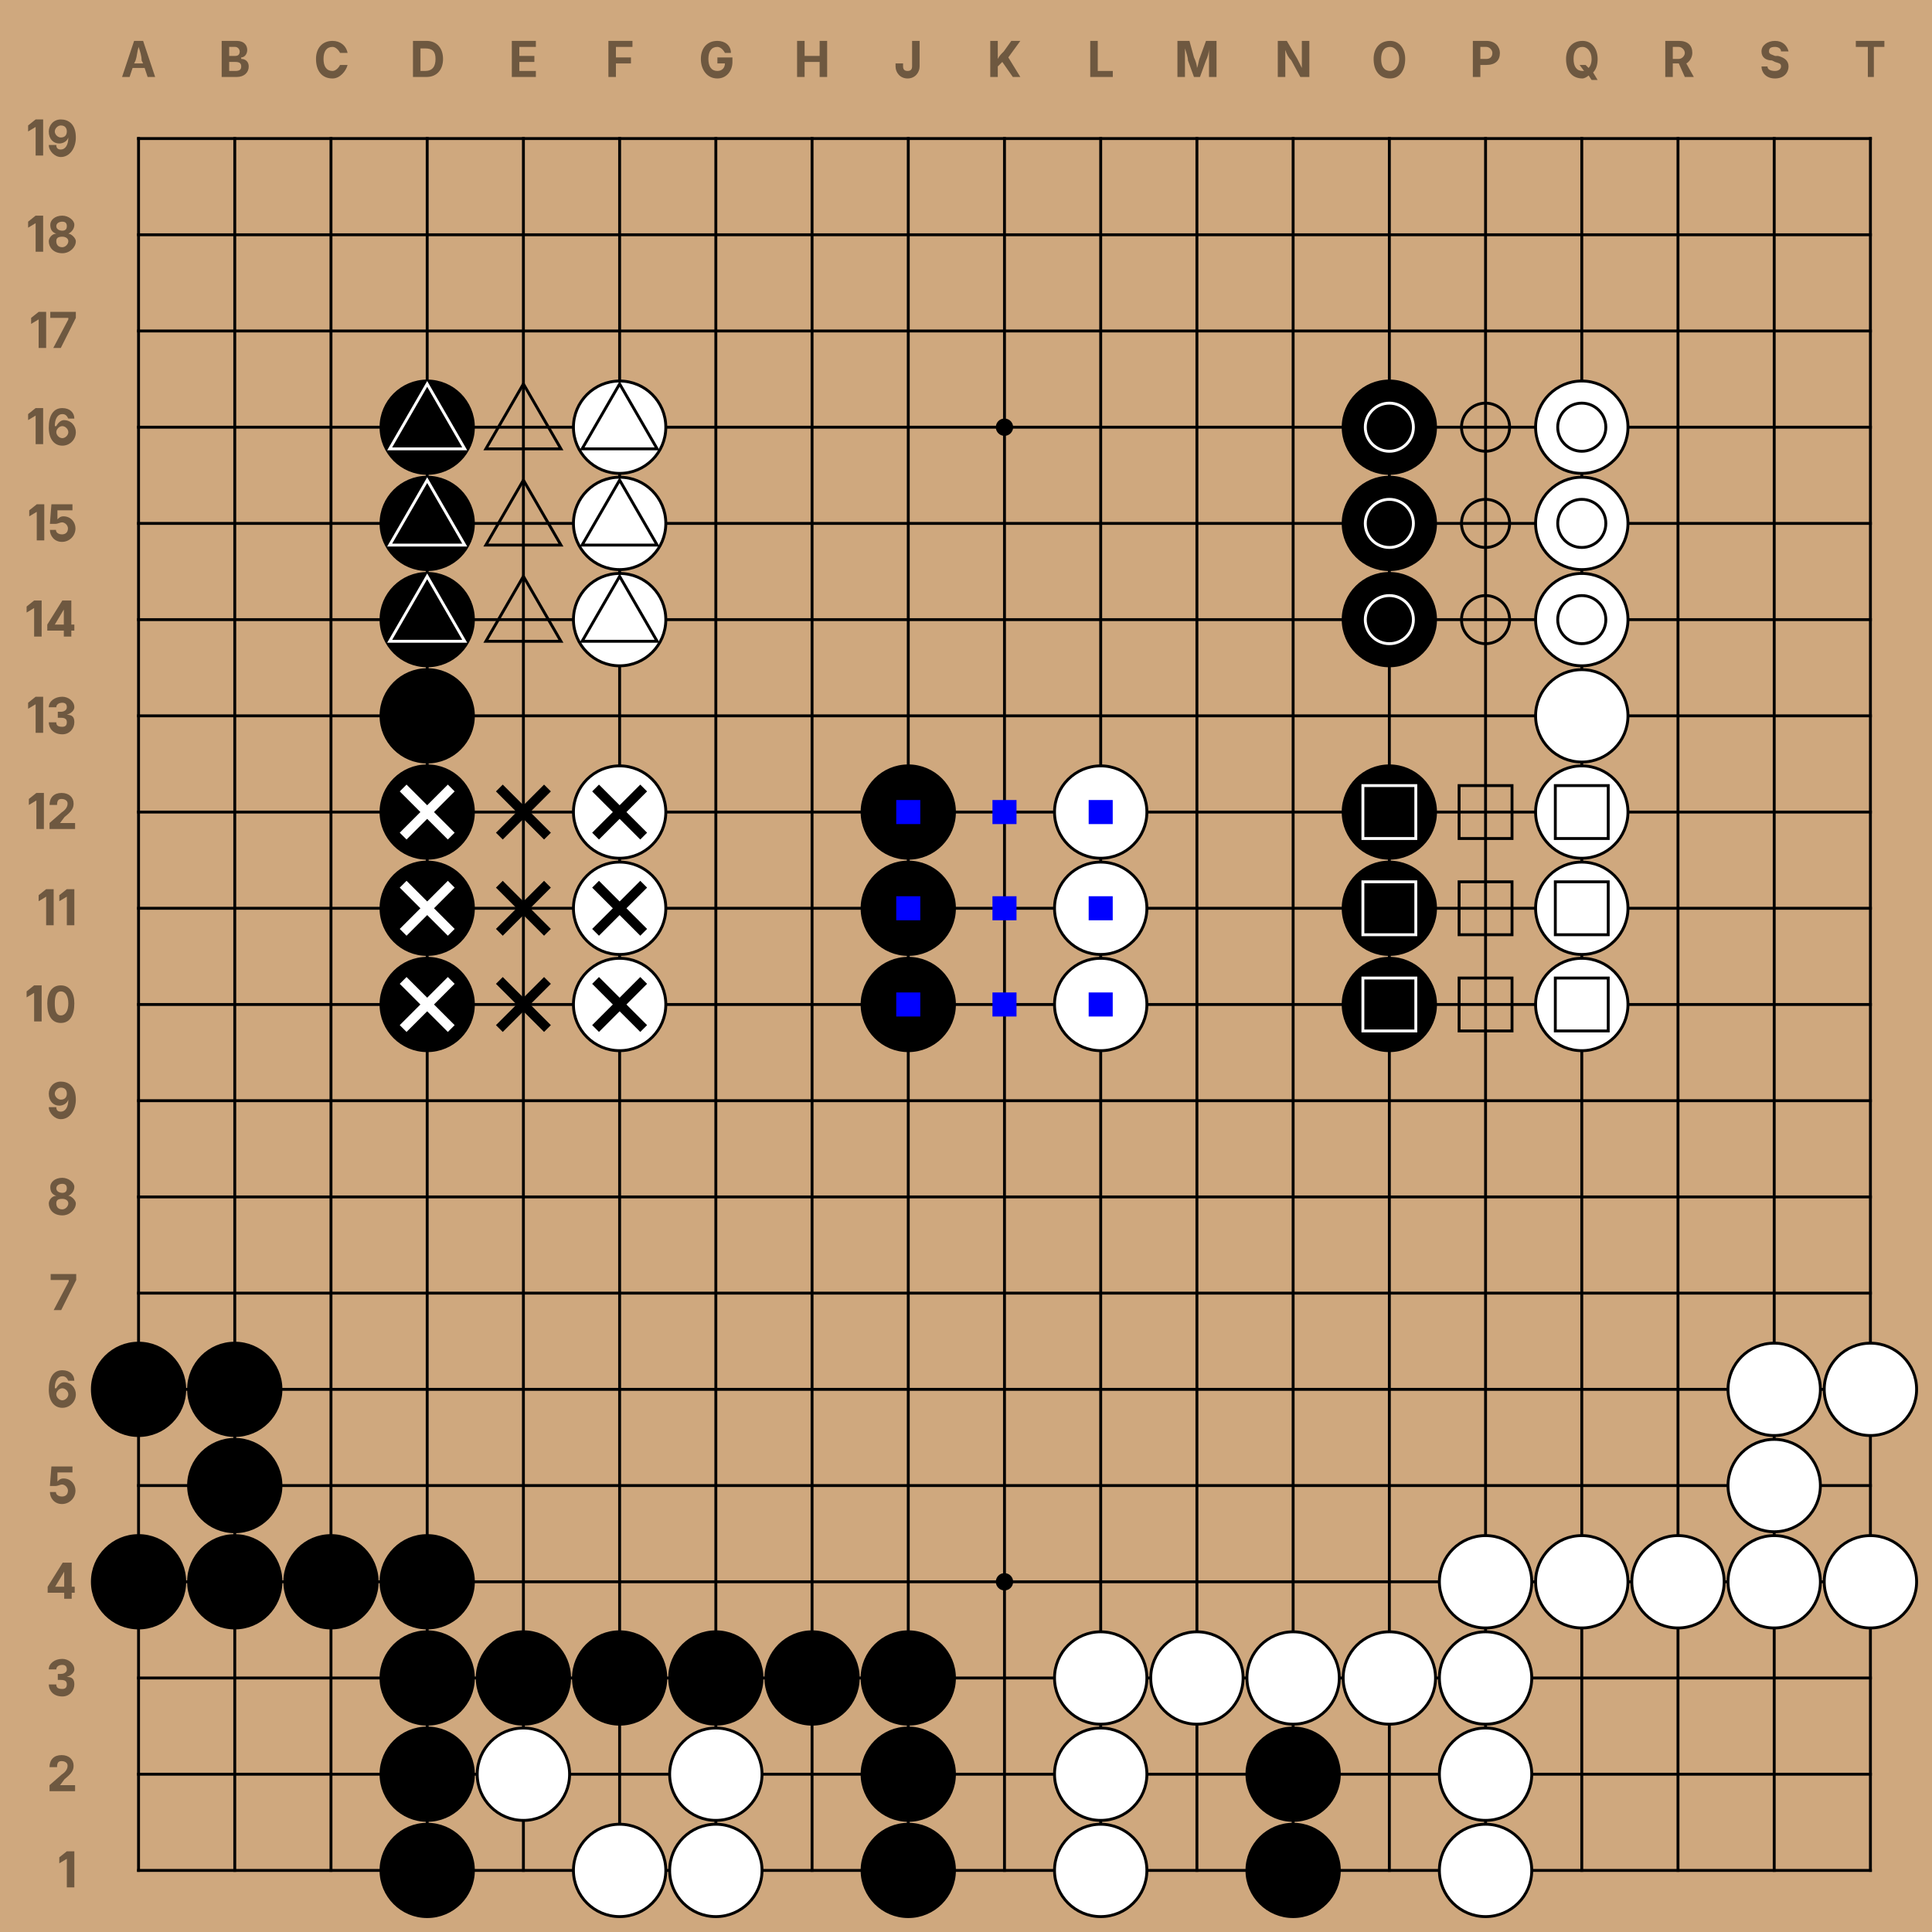
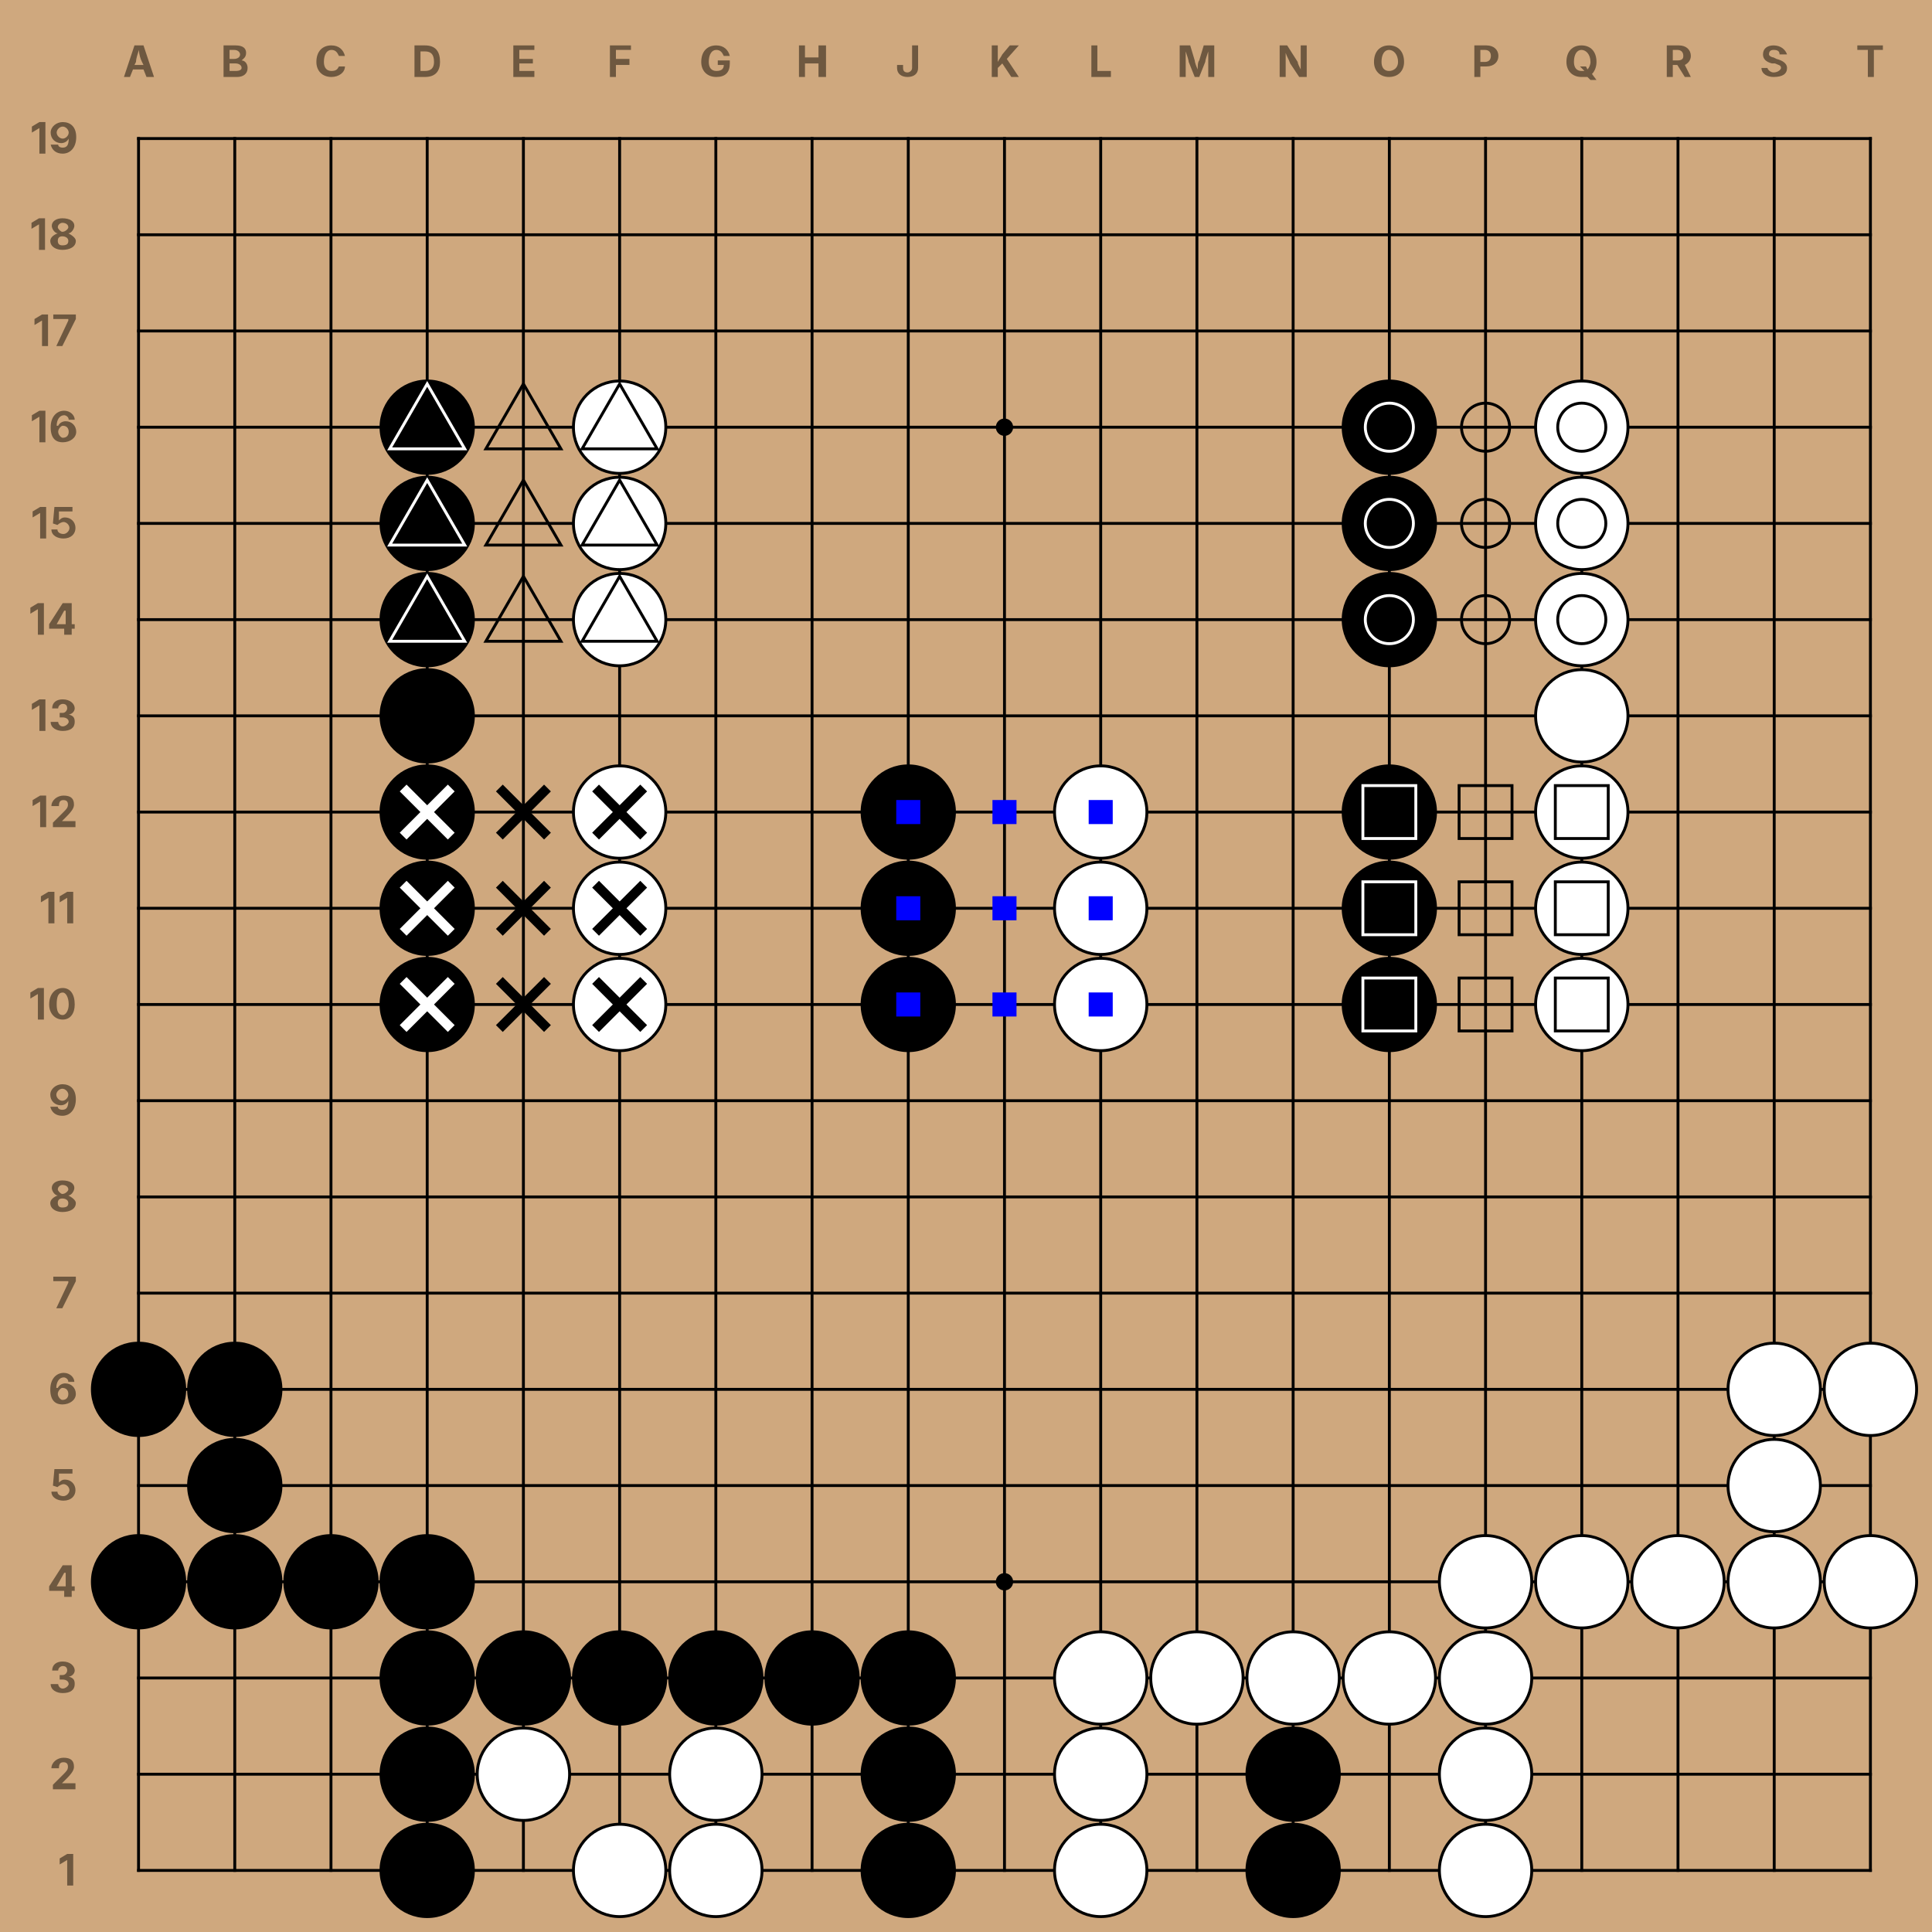
- <svg xmlns="http://www.w3.org/2000/svg" font-family="Inter" font-size="0.5" font-weight="700" viewBox="0 0 800 800" width="800">
+ <svg xmlns="http://www.w3.org/2000/svg" font-family="Inter" font-size="0.45" font-weight="700" viewBox="0 0 800 800" width="800">
  <defs>
    <clipPath id="board-clip">
      <rect height="19" width="19" x="-0.5" y="-0.5" />
    </clipPath>
    <marker id="linehead" markerHeight="4" markerWidth="4" refX="2" refY="2">
      <circle cx="2" cy="2" r="2" />
    </marker>
    <marker id="arrowhead" markerHeight="5" markerWidth="7" orient="auto" refX="7" refY="2.5">
      <polygon points="0 0, 7 2.5, 0 5" />
    </marker>
  </defs>
  <rect fill="#cfa87e" height="100%" width="100%" x="0" y="0" />
  <g id="diagram" transform="scale(39.8406, 39.8406)">
    <g id="board-view" transform="translate(1.44, 1.44)">
      <g clip-path="url(#board-clip)" id="goban">
        <g id="lines" stroke="black" stroke-linecap="square" stroke-width="0.03">
          <line x1="0" x2="0" y1="0" y2="18" />
          <line x1="1" x2="1" y1="0" y2="18" />
          <line x1="2" x2="2" y1="0" y2="18" />
          <line x1="3" x2="3" y1="0" y2="18" />
          <line x1="4" x2="4" y1="0" y2="18" />
          <line x1="5" x2="5" y1="0" y2="18" />
          <line x1="6" x2="6" y1="0" y2="18" />
          <line x1="7" x2="7" y1="0" y2="18" />
          <line x1="8" x2="8" y1="0" y2="18" />
          <line x1="9" x2="9" y1="0" y2="18" />
          <line x1="10" x2="10" y1="0" y2="18" />
          <line x1="11" x2="11" y1="0" y2="18" />
          <line x1="12" x2="12" y1="0" y2="18" />
          <line x1="13" x2="13" y1="0" y2="18" />
          <line x1="14" x2="14" y1="0" y2="18" />
          <line x1="15" x2="15" y1="0" y2="18" />
          <line x1="16" x2="16" y1="0" y2="18" />
          <line x1="17" x2="17" y1="0" y2="18" />
          <line x1="18" x2="18" y1="0" y2="18" />
          <line x1="0" x2="18" y1="0" y2="0" />
          <line x1="0" x2="18" y1="1" y2="1" />
          <line x1="0" x2="18" y1="2" y2="2" />
          <line x1="0" x2="18" y1="3" y2="3" />
          <line x1="0" x2="18" y1="4" y2="4" />
          <line x1="0" x2="18" y1="5" y2="5" />
          <line x1="0" x2="18" y1="6" y2="6" />
          <line x1="0" x2="18" y1="7" y2="7" />
          <line x1="0" x2="18" y1="8" y2="8" />
          <line x1="0" x2="18" y1="9" y2="9" />
          <line x1="0" x2="18" y1="10" y2="10" />
          <line x1="0" x2="18" y1="11" y2="11" />
          <line x1="0" x2="18" y1="12" y2="12" />
          <line x1="0" x2="18" y1="13" y2="13" />
          <line x1="0" x2="18" y1="14" y2="14" />
          <line x1="0" x2="18" y1="15" y2="15" />
          <line x1="0" x2="18" y1="16" y2="16" />
          <line x1="0" x2="18" y1="17" y2="17" />
          <line x1="0" x2="18" y1="18" y2="18" />
          <g fill="black" id="hoshi" stroke="none">
            <circle cx="3" cy="3" r="0.09" />
            <circle cx="3" cy="9" r="0.09" />
            <circle cx="3" cy="15" r="0.09" />
            <circle cx="9" cy="3" r="0.09" />
            <circle cx="9" cy="9" r="0.09" />
            <circle cx="9" cy="15" r="0.09" />
            <circle cx="15" cy="3" r="0.09" />
            <circle cx="15" cy="9" r="0.09" />
            <circle cx="15" cy="15" r="0.09" />
          </g>
        </g>
        <g id="stones" stroke="none">
          <circle cx="3" cy="3" fill="black" r="0.48" stroke="black" stroke-width="0.03" />
          <circle cx="5" cy="3" fill="white" r="0.48" stroke="black" stroke-width="0.03" />
          <circle cx="13" cy="3" fill="black" r="0.48" stroke="black" stroke-width="0.03" />
          <circle cx="15" cy="3" fill="white" r="0.48" stroke="black" stroke-width="0.03" />
          <circle cx="3" cy="4" fill="black" r="0.48" stroke="black" stroke-width="0.03" />
          <circle cx="5" cy="4" fill="white" r="0.48" stroke="black" stroke-width="0.03" />
          <circle cx="13" cy="4" fill="black" r="0.48" stroke="black" stroke-width="0.03" />
          <circle cx="15" cy="4" fill="white" r="0.48" stroke="black" stroke-width="0.03" />
          <circle cx="3" cy="5" fill="black" r="0.48" stroke="black" stroke-width="0.03" />
          <circle cx="5" cy="5" fill="white" r="0.48" stroke="black" stroke-width="0.03" />
          <circle cx="13" cy="5" fill="black" r="0.48" stroke="black" stroke-width="0.03" />
          <circle cx="15" cy="5" fill="white" r="0.48" stroke="black" stroke-width="0.03" />
          <circle cx="3" cy="6" fill="black" r="0.48" stroke="black" stroke-width="0.03" />
          <circle cx="15" cy="6" fill="white" r="0.48" stroke="black" stroke-width="0.03" />
          <circle cx="3" cy="7" fill="black" r="0.48" stroke="black" stroke-width="0.03" />
          <circle cx="5" cy="7" fill="white" r="0.48" stroke="black" stroke-width="0.03" />
          <circle cx="8" cy="7" fill="black" r="0.48" stroke="black" stroke-width="0.03" />
          <circle cx="10" cy="7" fill="white" r="0.48" stroke="black" stroke-width="0.03" />
          <circle cx="13" cy="7" fill="black" r="0.48" stroke="black" stroke-width="0.03" />
          <circle cx="15" cy="7" fill="white" r="0.48" stroke="black" stroke-width="0.03" />
          <circle cx="3" cy="8" fill="black" r="0.48" stroke="black" stroke-width="0.03" />
          <circle cx="5" cy="8" fill="white" r="0.48" stroke="black" stroke-width="0.03" />
          <circle cx="8" cy="8" fill="black" r="0.48" stroke="black" stroke-width="0.03" />
          <circle cx="10" cy="8" fill="white" r="0.48" stroke="black" stroke-width="0.03" />
          <circle cx="13" cy="8" fill="black" r="0.48" stroke="black" stroke-width="0.03" />
          <circle cx="15" cy="8" fill="white" r="0.48" stroke="black" stroke-width="0.03" />
          <circle cx="3" cy="9" fill="black" r="0.48" stroke="black" stroke-width="0.03" />
          <circle cx="5" cy="9" fill="white" r="0.48" stroke="black" stroke-width="0.03" />
          <circle cx="8" cy="9" fill="black" r="0.48" stroke="black" stroke-width="0.03" />
          <circle cx="10" cy="9" fill="white" r="0.48" stroke="black" stroke-width="0.03" />
          <circle cx="13" cy="9" fill="black" r="0.48" stroke="black" stroke-width="0.03" />
          <circle cx="15" cy="9" fill="white" r="0.48" stroke="black" stroke-width="0.03" />
          <circle cx="0" cy="13" fill="black" r="0.48" stroke="black" stroke-width="0.03" />
          <circle cx="1" cy="13" fill="black" r="0.48" stroke="black" stroke-width="0.03" />
          <circle cx="17" cy="13" fill="white" r="0.48" stroke="black" stroke-width="0.03" />
          <circle cx="18" cy="13" fill="white" r="0.48" stroke="black" stroke-width="0.03" />
          <circle cx="1" cy="14" fill="black" r="0.48" stroke="black" stroke-width="0.03" />
          <circle cx="17" cy="14" fill="white" r="0.48" stroke="black" stroke-width="0.03" />
          <circle cx="0" cy="15" fill="black" r="0.48" stroke="black" stroke-width="0.03" />
          <circle cx="1" cy="15" fill="black" r="0.48" stroke="black" stroke-width="0.03" />
          <circle cx="2" cy="15" fill="black" r="0.48" stroke="black" stroke-width="0.03" />
          <circle cx="3" cy="15" fill="black" r="0.48" stroke="black" stroke-width="0.03" />
          <circle cx="14" cy="15" fill="white" r="0.48" stroke="black" stroke-width="0.03" />
          <circle cx="15" cy="15" fill="white" r="0.48" stroke="black" stroke-width="0.03" />
          <circle cx="16" cy="15" fill="white" r="0.48" stroke="black" stroke-width="0.03" />
          <circle cx="17" cy="15" fill="white" r="0.48" stroke="black" stroke-width="0.03" />
          <circle cx="18" cy="15" fill="white" r="0.48" stroke="black" stroke-width="0.03" />
          <circle cx="3" cy="16" fill="black" r="0.48" stroke="black" stroke-width="0.03" />
          <circle cx="4" cy="16" fill="black" r="0.48" stroke="black" stroke-width="0.03" />
          <circle cx="5" cy="16" fill="black" r="0.48" stroke="black" stroke-width="0.03" />
          <circle cx="6" cy="16" fill="black" r="0.48" stroke="black" stroke-width="0.03" />
          <circle cx="7" cy="16" fill="black" r="0.48" stroke="black" stroke-width="0.03" />
          <circle cx="8" cy="16" fill="black" r="0.48" stroke="black" stroke-width="0.03" />
          <circle cx="10" cy="16" fill="white" r="0.48" stroke="black" stroke-width="0.03" />
          <circle cx="11" cy="16" fill="white" r="0.48" stroke="black" stroke-width="0.03" />
          <circle cx="12" cy="16" fill="white" r="0.48" stroke="black" stroke-width="0.03" />
          <circle cx="13" cy="16" fill="white" r="0.48" stroke="black" stroke-width="0.03" />
          <circle cx="14" cy="16" fill="white" r="0.48" stroke="black" stroke-width="0.03" />
          <circle cx="3" cy="17" fill="black" r="0.48" stroke="black" stroke-width="0.03" />
          <circle cx="4" cy="17" fill="white" r="0.48" stroke="black" stroke-width="0.03" />
          <circle cx="6" cy="17" fill="white" r="0.48" stroke="black" stroke-width="0.03" />
          <circle cx="8" cy="17" fill="black" r="0.48" stroke="black" stroke-width="0.03" />
          <circle cx="10" cy="17" fill="white" r="0.48" stroke="black" stroke-width="0.03" />
          <circle cx="12" cy="17" fill="black" r="0.48" stroke="black" stroke-width="0.03" />
          <circle cx="14" cy="17" fill="white" r="0.48" stroke="black" stroke-width="0.03" />
          <circle cx="3" cy="18" fill="black" r="0.48" stroke="black" stroke-width="0.03" />
          <circle cx="5" cy="18" fill="white" r="0.48" stroke="black" stroke-width="0.03" />
          <circle cx="6" cy="18" fill="white" r="0.48" stroke="black" stroke-width="0.03" />
          <circle cx="8" cy="18" fill="black" r="0.48" stroke="black" stroke-width="0.03" />
          <circle cx="10" cy="18" fill="white" r="0.48" stroke="black" stroke-width="0.03" />
          <circle cx="12" cy="18" fill="black" r="0.48" stroke="black" stroke-width="0.03" />
          <circle cx="14" cy="18" fill="white" r="0.48" stroke="black" stroke-width="0.03" />
        </g>
        <g id="markup-marks">
          <g stroke="white" stroke-width="0.1">
            <line x1="2.75" x2="3.25" y1="6.75" y2="7.25" />
            <line x1="2.75" x2="3.25" y1="7.25" y2="6.75" />
          </g>
          <g stroke="white" stroke-width="0.1">
            <line x1="2.75" x2="3.25" y1="7.75" y2="8.25" />
            <line x1="2.75" x2="3.25" y1="8.25" y2="7.75" />
          </g>
          <g stroke="white" stroke-width="0.1">
            <line x1="2.75" x2="3.25" y1="8.75" y2="9.25" />
            <line x1="2.75" x2="3.25" y1="9.25" y2="8.75" />
          </g>
          <g stroke="black" stroke-width="0.1">
            <line x1="3.75" x2="4.25" y1="6.75" y2="7.25" />
            <line x1="3.75" x2="4.25" y1="7.25" y2="6.75" />
          </g>
          <g stroke="black" stroke-width="0.1">
            <line x1="3.75" x2="4.25" y1="7.75" y2="8.25" />
            <line x1="3.75" x2="4.25" y1="8.25" y2="7.75" />
          </g>
          <g stroke="black" stroke-width="0.1">
            <line x1="3.75" x2="4.25" y1="8.75" y2="9.25" />
            <line x1="3.75" x2="4.25" y1="9.25" y2="8.75" />
          </g>
          <g stroke="black" stroke-width="0.1">
            <line x1="4.75" x2="5.25" y1="6.75" y2="7.25" />
            <line x1="4.75" x2="5.25" y1="7.25" y2="6.75" />
          </g>
          <g stroke="black" stroke-width="0.1">
            <line x1="4.75" x2="5.25" y1="7.75" y2="8.25" />
            <line x1="4.75" x2="5.25" y1="8.25" y2="7.75" />
          </g>
          <g stroke="black" stroke-width="0.1">
            <line x1="4.75" x2="5.25" y1="8.75" y2="9.25" />
            <line x1="4.75" x2="5.25" y1="9.25" y2="8.75" />
          </g>
        </g>
        <g id="markup-triangles">
          <g fill="none" stroke="white" stroke-width="0.03">
            <polygon points="3,2.55 2.61,3.225 3.39,3.225" />
          </g>
          <g fill="none" stroke="white" stroke-width="0.03">
            <polygon points="3,3.55 2.61,4.225 3.39,4.225" />
          </g>
          <g fill="none" stroke="white" stroke-width="0.03">
            <polygon points="3,4.55 2.61,5.225 3.39,5.225" />
          </g>
          <g fill="none" stroke="black" stroke-width="0.03">
            <polygon points="4,2.55 3.61,3.225 4.39,3.225" />
          </g>
          <g fill="none" stroke="black" stroke-width="0.03">
            <polygon points="4,3.55 3.61,4.225 4.39,4.225" />
          </g>
          <g fill="none" stroke="black" stroke-width="0.03">
            <polygon points="4,4.55 3.61,5.225 4.39,5.225" />
          </g>
          <g fill="none" stroke="black" stroke-width="0.03">
            <polygon points="5,2.55 4.61,3.225 5.39,3.225" />
          </g>
          <g fill="none" stroke="black" stroke-width="0.03">
            <polygon points="5,3.55 4.61,4.225 5.39,4.225" />
          </g>
          <g fill="none" stroke="black" stroke-width="0.03">
            <polygon points="5,4.55 4.61,5.225 5.39,5.225" />
          </g>
        </g>
        <g id="markup-circles">
          <g fill="none" stroke="white" stroke-width="0.03">
            <circle cx="13" cy="3" r="0.25" />
          </g>
          <g fill="none" stroke="white" stroke-width="0.03">
            <circle cx="13" cy="4" r="0.25" />
          </g>
          <g fill="none" stroke="white" stroke-width="0.03">
            <circle cx="13" cy="5" r="0.25" />
          </g>
          <g fill="none" stroke="black" stroke-width="0.03">
            <circle cx="14" cy="3" r="0.25" />
          </g>
          <g fill="none" stroke="black" stroke-width="0.03">
            <circle cx="14" cy="4" r="0.25" />
          </g>
          <g fill="none" stroke="black" stroke-width="0.03">
            <circle cx="14" cy="5" r="0.25" />
          </g>
          <g fill="none" stroke="black" stroke-width="0.03">
            <circle cx="15" cy="3" r="0.25" />
          </g>
          <g fill="none" stroke="black" stroke-width="0.03">
            <circle cx="15" cy="4" r="0.25" />
          </g>
          <g fill="none" stroke="black" stroke-width="0.03">
            <circle cx="15" cy="5" r="0.25" />
          </g>
        </g>
        <g id="markup-squares">
          <g fill="none" stroke="white" stroke-width="0.03">
            <rect height="0.55" width="0.55" x="12.725" y="6.725" />
          </g>
          <g fill="none" stroke="white" stroke-width="0.03">
            <rect height="0.55" width="0.55" x="12.725" y="7.725" />
          </g>
          <g fill="none" stroke="white" stroke-width="0.03">
            <rect height="0.55" width="0.55" x="12.725" y="8.725" />
          </g>
          <g fill="none" stroke="black" stroke-width="0.03">
            <rect height="0.55" width="0.55" x="13.725" y="6.725" />
          </g>
          <g fill="none" stroke="black" stroke-width="0.03">
            <rect height="0.55" width="0.55" x="13.725" y="7.725" />
          </g>
          <g fill="none" stroke="black" stroke-width="0.03">
            <rect height="0.55" width="0.55" x="13.725" y="8.725" />
          </g>
          <g fill="none" stroke="black" stroke-width="0.03">
            <rect height="0.55" width="0.55" x="14.725" y="6.725" />
          </g>
          <g fill="none" stroke="black" stroke-width="0.03">
            <rect height="0.55" width="0.55" x="14.725" y="7.725" />
          </g>
          <g fill="none" stroke="black" stroke-width="0.03">
            <rect height="0.55" width="0.55" x="14.725" y="8.725" />
          </g>
        </g>
        <g id="markup-selected">
          <g fill="blue" stroke="none" stroke-width="0.03">
            <rect height="0.25" width="0.25" x="7.875" y="6.875" />
          </g>
          <g fill="blue" stroke="none" stroke-width="0.03">
            <rect height="0.25" width="0.25" x="7.875" y="7.875" />
          </g>
          <g fill="blue" stroke="none" stroke-width="0.03">
            <rect height="0.25" width="0.25" x="7.875" y="8.875" />
          </g>
          <g fill="blue" stroke="none" stroke-width="0.03">
            <rect height="0.25" width="0.25" x="8.875" y="6.875" />
          </g>
          <g fill="blue" stroke="none" stroke-width="0.03">
            <rect height="0.25" width="0.25" x="8.875" y="7.875" />
          </g>
          <g fill="blue" stroke="none" stroke-width="0.03">
            <rect height="0.25" width="0.25" x="8.875" y="8.875" />
          </g>
          <g fill="blue" stroke="none" stroke-width="0.03">
            <rect height="0.25" width="0.25" x="9.875" y="6.875" />
          </g>
          <g fill="blue" stroke="none" stroke-width="0.03">
            <rect height="0.25" width="0.25" x="9.875" y="7.875" />
          </g>
          <g fill="blue" stroke="none" stroke-width="0.03">
            <rect height="0.25" width="0.25" x="9.875" y="8.875" />
          </g>
        </g>
        <g id="markup-dimmed" />
        <g id="markup-labels" />
        <g id="markup-lines" marker-end="url(#linehead)" marker-start="url(#linehead)" stroke="black" stroke-width="0.03" />
        <g id="markup-arrows" marker-end="url(#arrowhead)" stroke="black" stroke-width="0.03" />
      </g>
    </g>
    <g fill="#6e5840" id="board-labels" transform="translate(0.8, 0.8)">
      <g text-anchor="middle">
        <text x="0.64" y="0">A</text>
        <text x="1.64" y="0">B</text>
        <text x="2.64" y="0">C</text>
        <text x="3.64" y="0">D</text>
        <text x="4.64" y="0">E</text>
        <text x="5.64" y="0">F</text>
        <text x="6.64" y="0">G</text>
        <text x="7.64" y="0">H</text>
        <text x="8.64" y="0">J</text>
        <text x="9.64" y="0">K</text>
        <text x="10.64" y="0">L</text>
        <text x="11.64" y="0">M</text>
        <text x="12.64" y="0">N</text>
        <text x="13.64" y="0">O</text>
        <text x="14.64" y="0">P</text>
        <text x="15.64" y="0">Q</text>
        <text x="16.64" y="0">R</text>
        <text x="17.64" y="0">S</text>
        <text x="18.64" y="0">T</text>
      </g>
      <g text-anchor="end">
        <text dy="0.35em" x="0" y="18.64">1</text>
        <text dy="0.35em" x="0" y="17.64">2</text>
        <text dy="0.35em" x="0" y="16.64">3</text>
        <text dy="0.35em" x="0" y="15.64">4</text>
        <text dy="0.35em" x="0" y="14.64">5</text>
        <text dy="0.35em" x="0" y="13.64">6</text>
        <text dy="0.35em" x="0" y="12.64">7</text>
        <text dy="0.35em" x="0" y="11.64">8</text>
        <text dy="0.35em" x="0" y="10.64">9</text>
        <text dy="0.35em" x="0" y="9.64">10</text>
        <text dy="0.35em" x="0" y="8.64">11</text>
        <text dy="0.35em" x="0" y="7.64">12</text>
        <text dy="0.35em" x="0" y="6.64">13</text>
        <text dy="0.35em" x="0" y="5.64">14</text>
        <text dy="0.35em" x="0" y="4.64">15</text>
        <text dy="0.35em" x="0" y="3.64">16</text>
        <text dy="0.35em" x="0" y="2.64">17</text>
        <text dy="0.35em" x="0" y="1.64">18</text>
        <text dy="0.35em" x="0" y="0.64">19</text>
      </g>
    </g>
  </g>
</svg>
